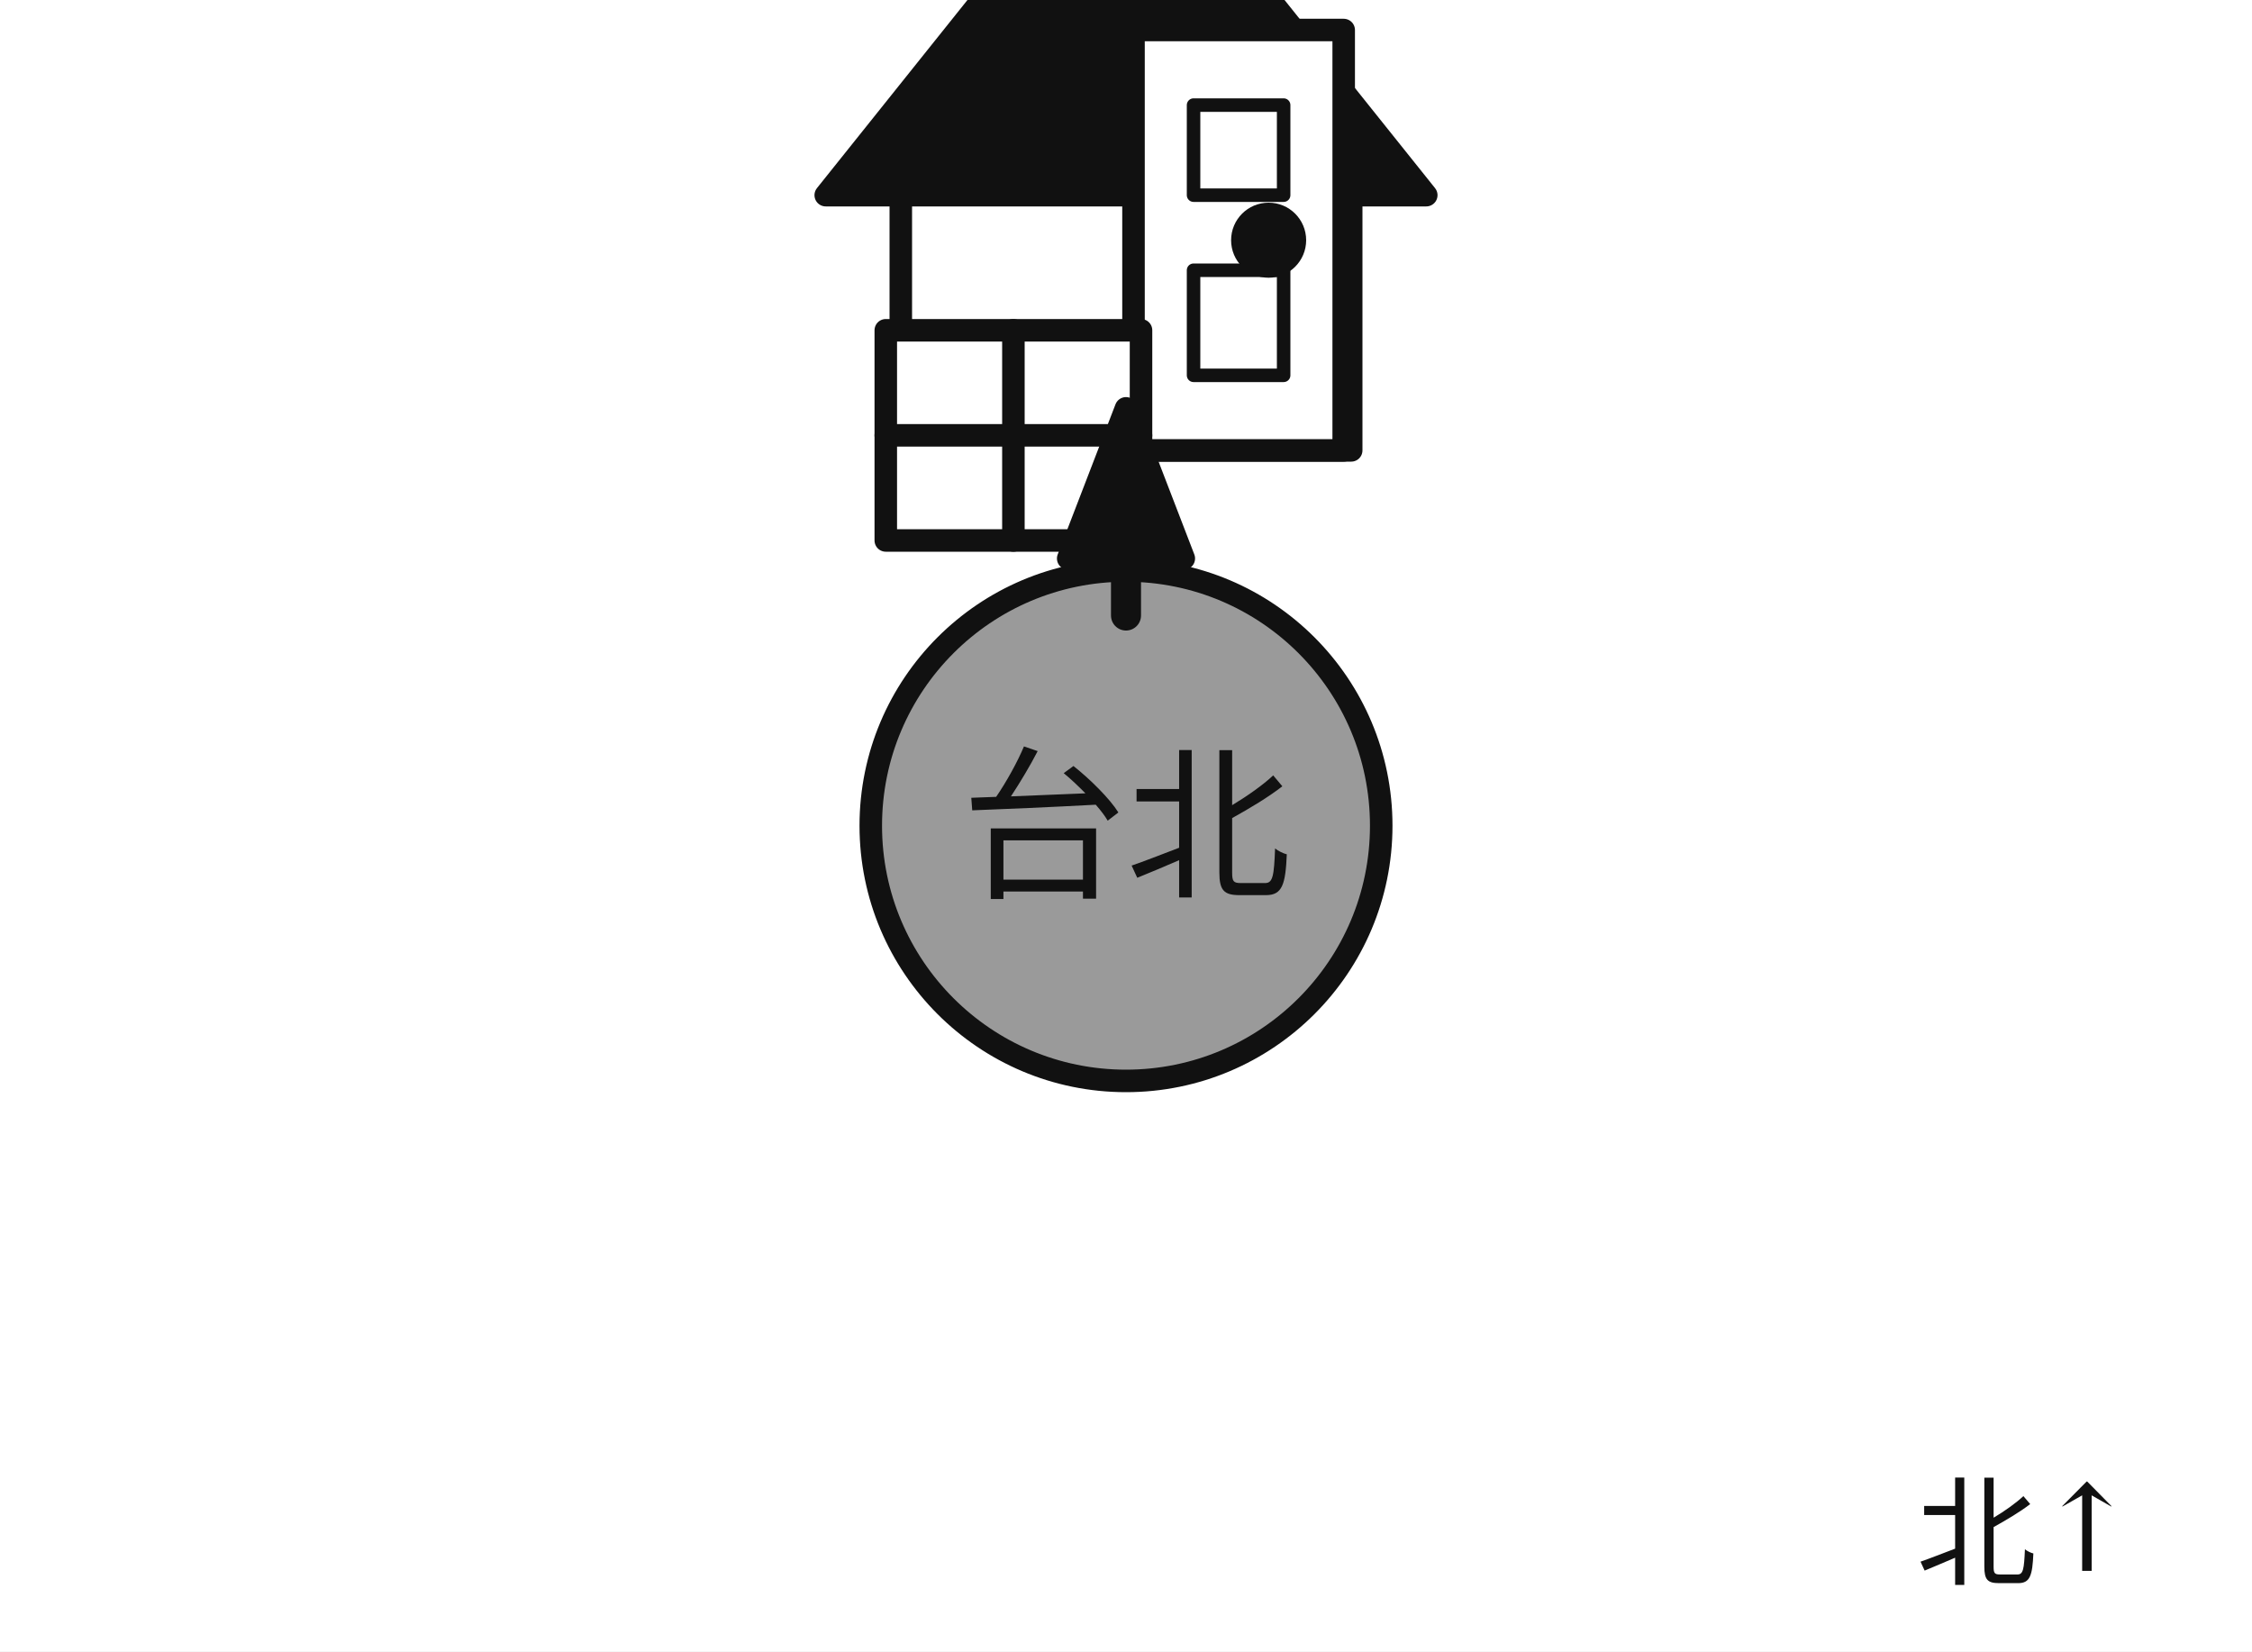
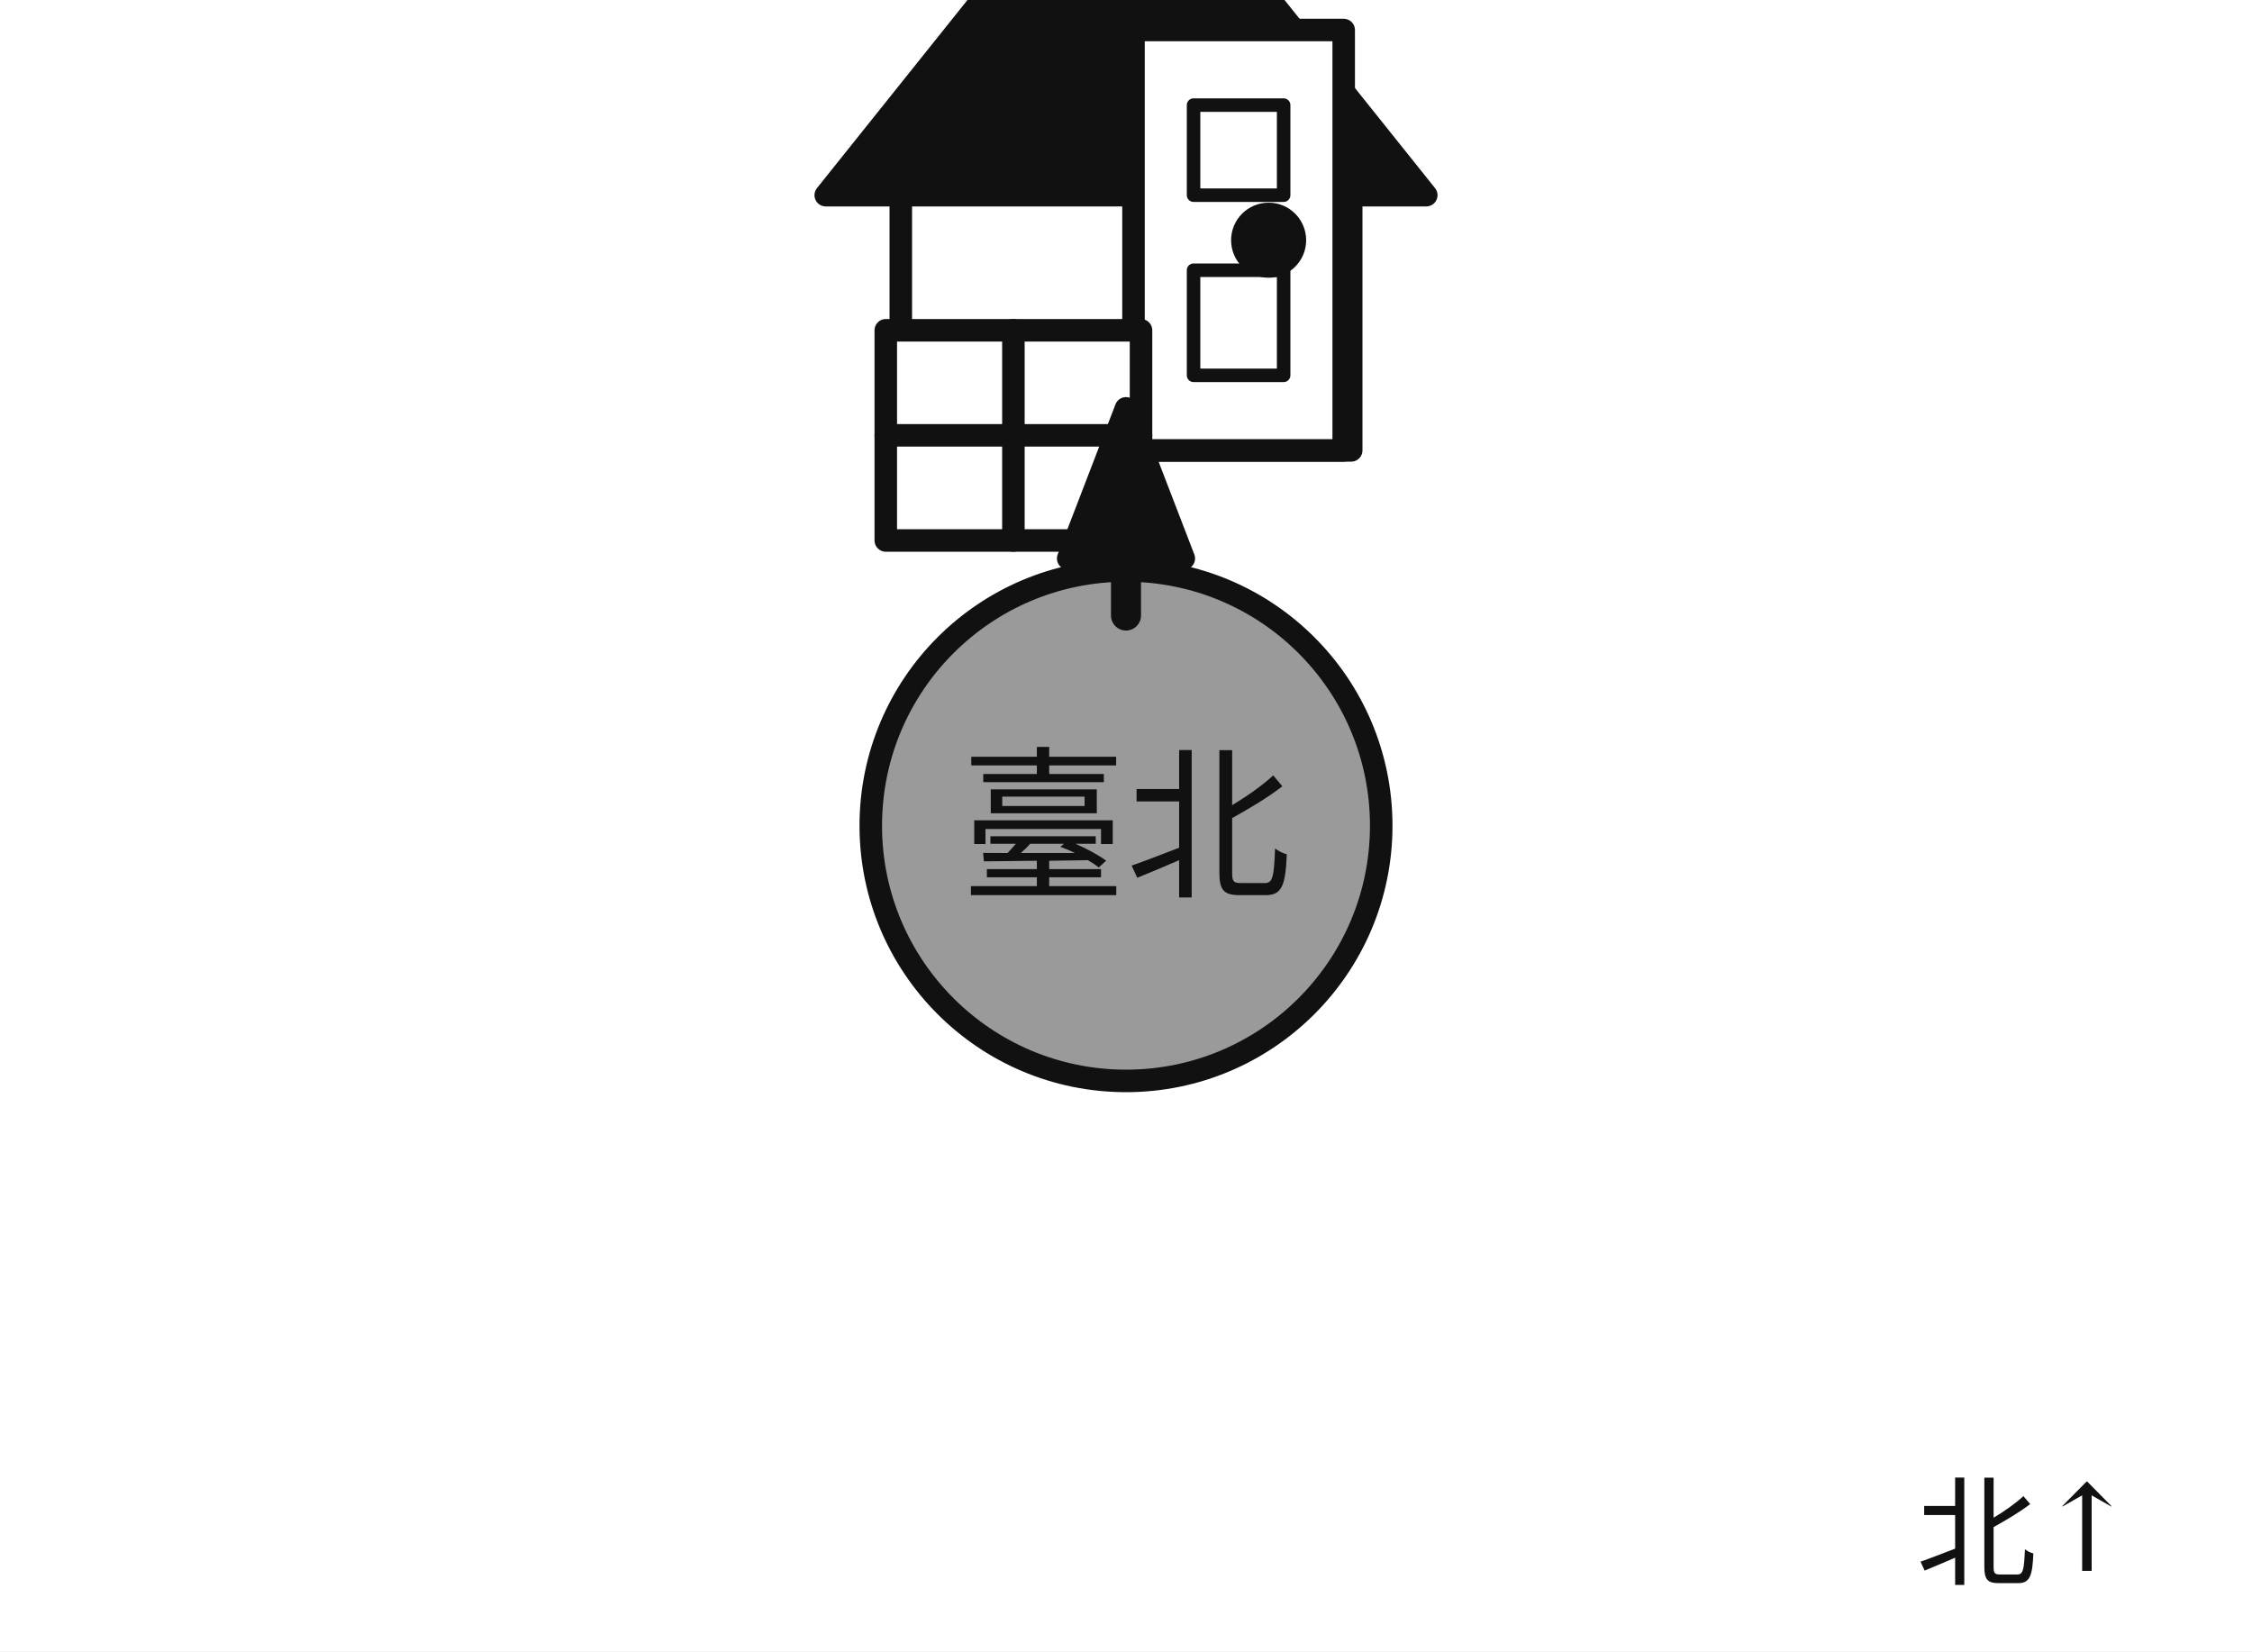
<svg xmlns="http://www.w3.org/2000/svg" viewBox="0 0 300 220">
  <style>.g{fill:none;stroke:#111;stroke-width:3;stroke-linecap:round;stroke-linejoin:round}.p{fill:#fff;stroke:#111;stroke-width:3;stroke-linejoin:round;stroke-linecap:round}.h{fill:#111;stroke:#111;stroke-width:3;stroke-linejoin:round;stroke-linecap:round}.a{fill:#9a9a9a;stroke:#111;stroke-width:3;stroke-linejoin:round;stroke-linecap:round}.t{fill:none;stroke:#111;stroke-width:1.8;stroke-linecap:round;stroke-linejoin:round}.w{fill:none;stroke:#fff;stroke-width:2.2;stroke-linecap:round}.m{fill:#d8342c;stroke:#111;stroke-width:3;stroke-linejoin:round}.hijau{fill:#3a9d4a;stroke:#111;stroke-width:3;stroke-linejoin:round}.biru{fill:#2f6fd6;stroke:#111;stroke-width:3;stroke-linejoin:round}.kuning{fill:#f2c230;stroke:#111;stroke-width:3;stroke-linejoin:round}.birutua{fill:#1c3470;stroke:#111;stroke-width:3;stroke-linejoin:round}.n{fill:#fff;stroke:none}text{font-family:'DFKai-SB','BiauKai','Kaiti TC','Noto Serif TC',serif;fill:#111}.d{font-family:'Segoe UI',Roboto,Arial,sans-serif;font-weight:700}</style>
  <rect width="300" height="220" fill="#fff" />
  <circle class="a" cx="150" cy="110" r="34" />
-   <text x="150" y="118" font-size="22" text-anchor="middle">台北</text>
+   <text x="150" y="118" font-size="22" text-anchor="middle">臺北</text>
  <polygon class="h" points="110,26 150,-24 190,26" />
  <rect class="p" x="120" y="26" width="60" height="34" rx="0" />
  <rect class="p" x="151" y="4" width="28" height="56" rx="0" />
  <rect class="t" x="159" y="14" width="12" height="12" rx="0" />
  <rect class="t" x="159" y="36" width="12" height="14" rx="0" />
  <circle class="h" cx="169" cy="32" r="3.5" />
  <rect class="p" x="118" y="44" width="34" height="28" rx="0" />
  <polyline class="g" points="135,44 135,72" />
  <polyline class="g" points="118,58 152,58" />
  <polyline class="g" points="150,82 150,60.4" style="stroke-width:4" />
  <polygon class="h" points="150,54.4 157.7,74.4 142.3,74.4" />
  <text x="270" y="210" font-size="16" text-anchor="middle">北↑</text>
</svg>
